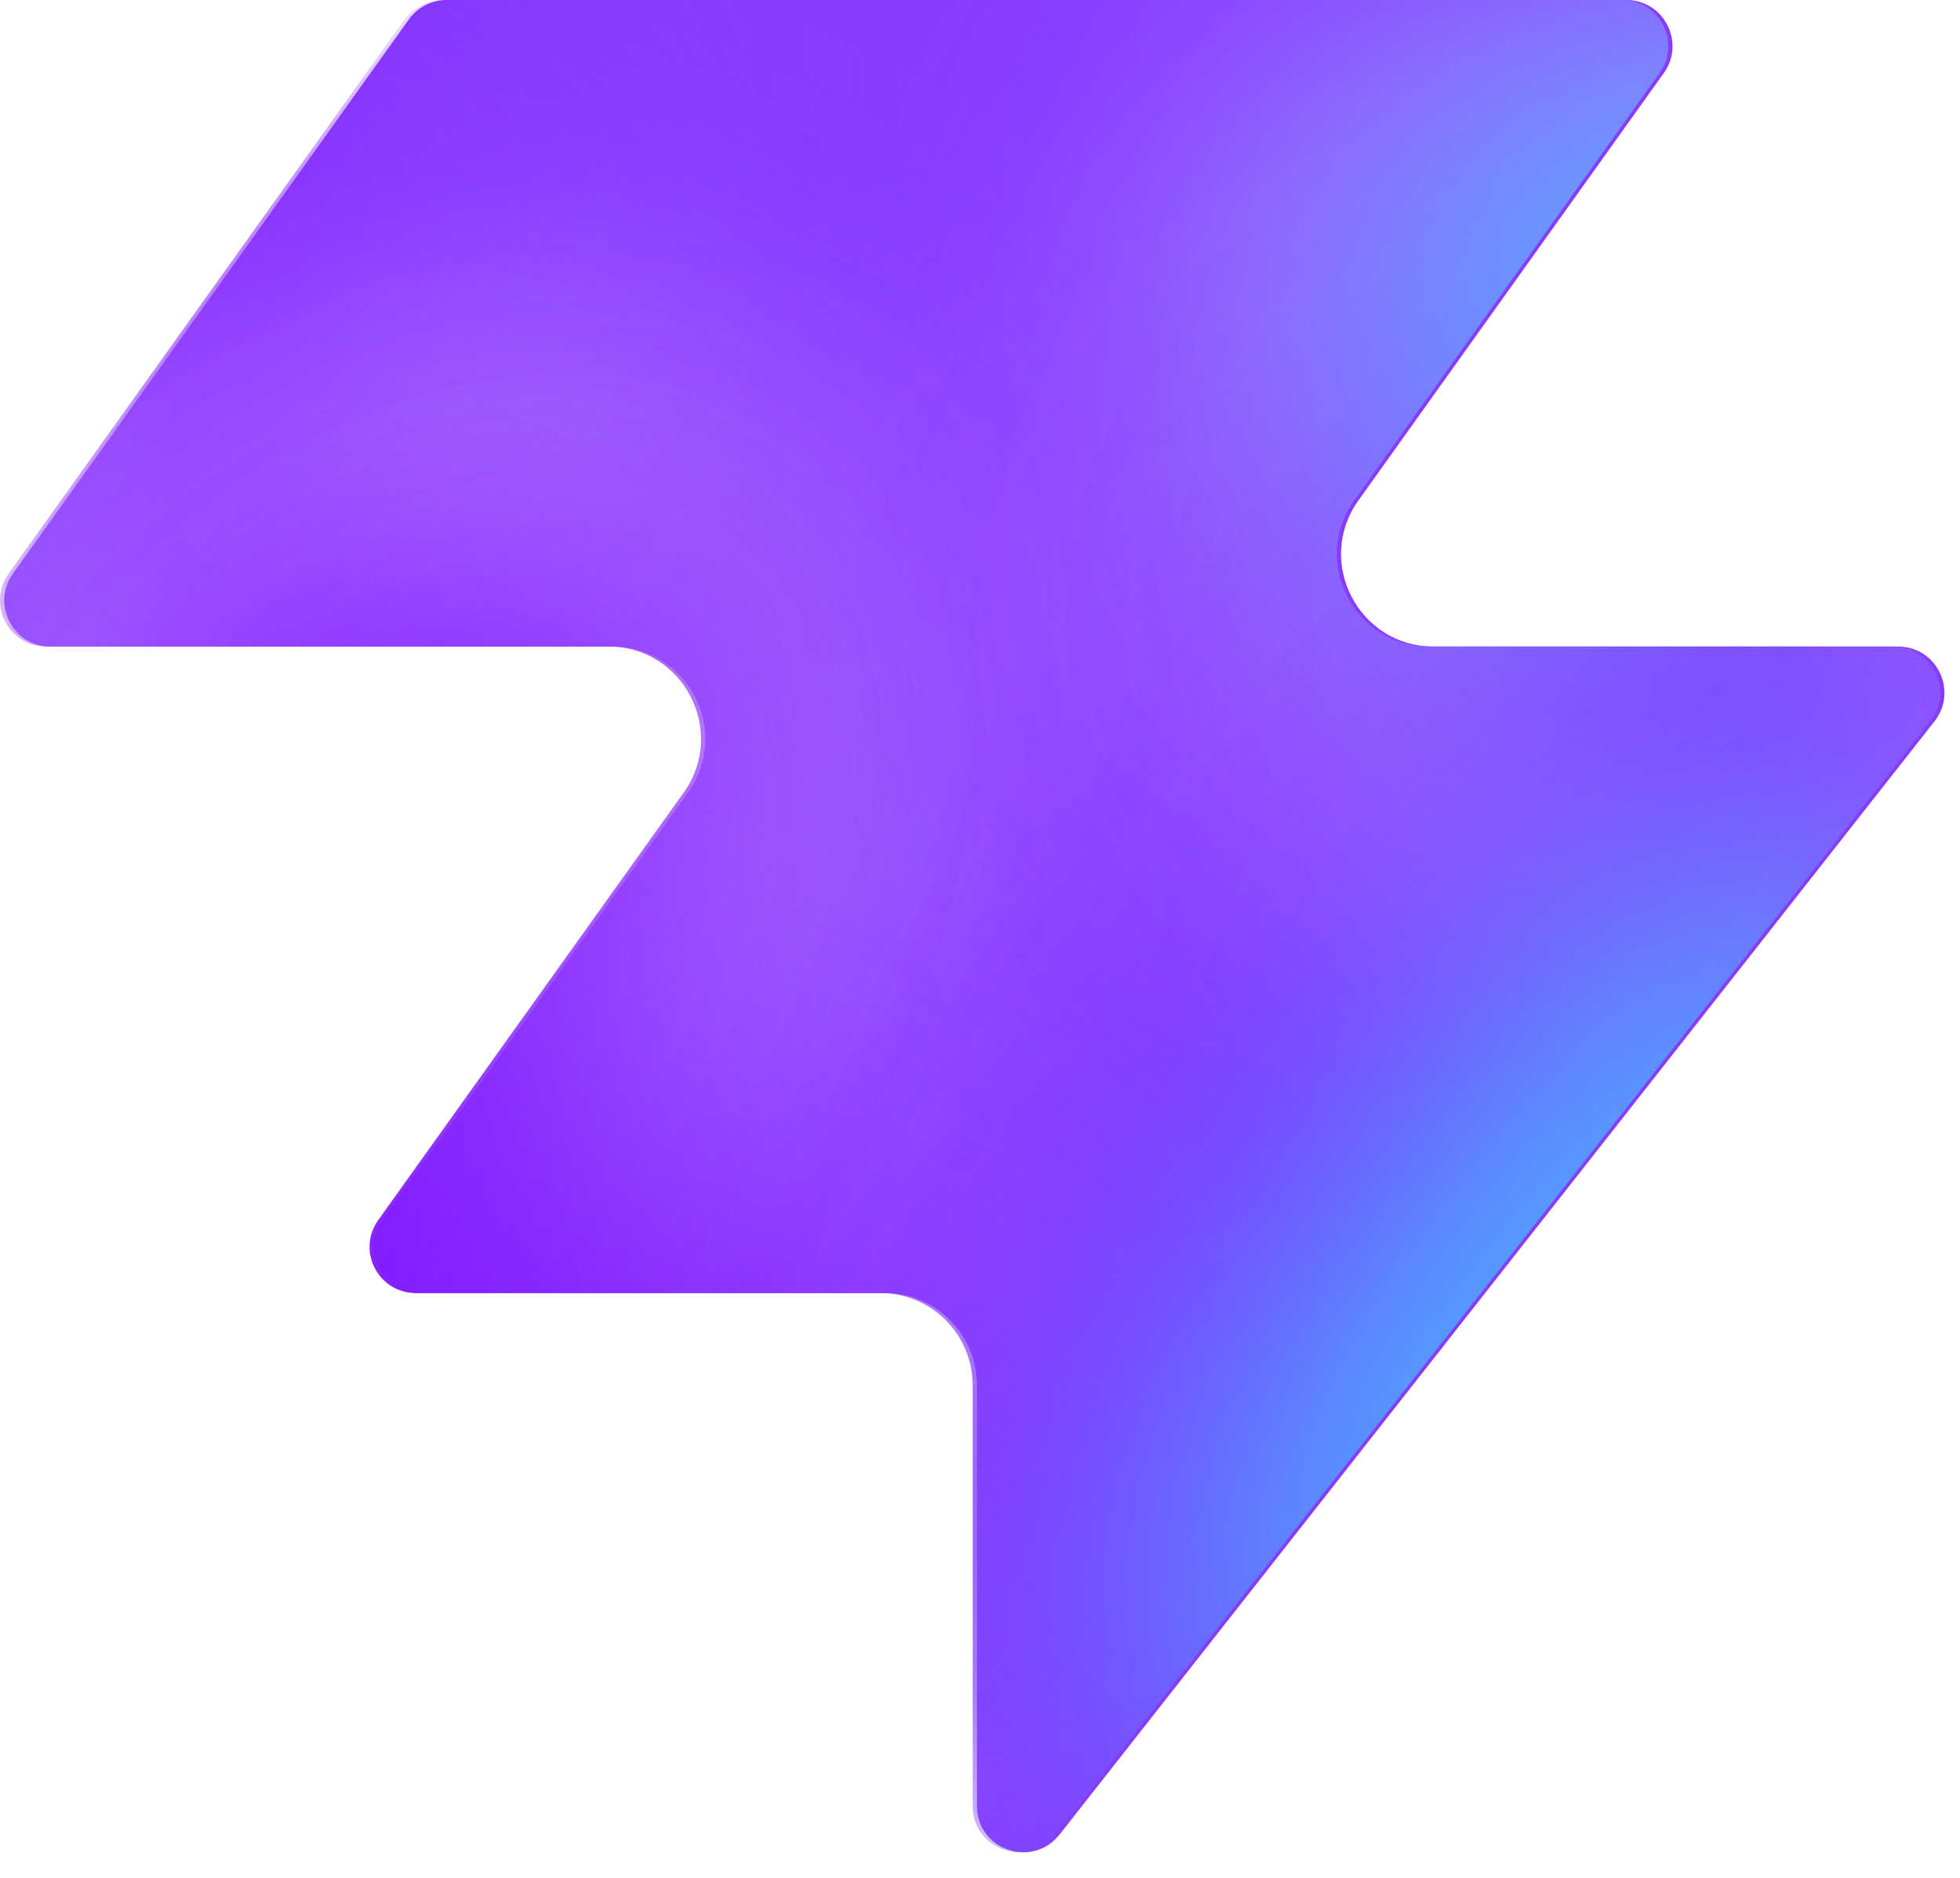
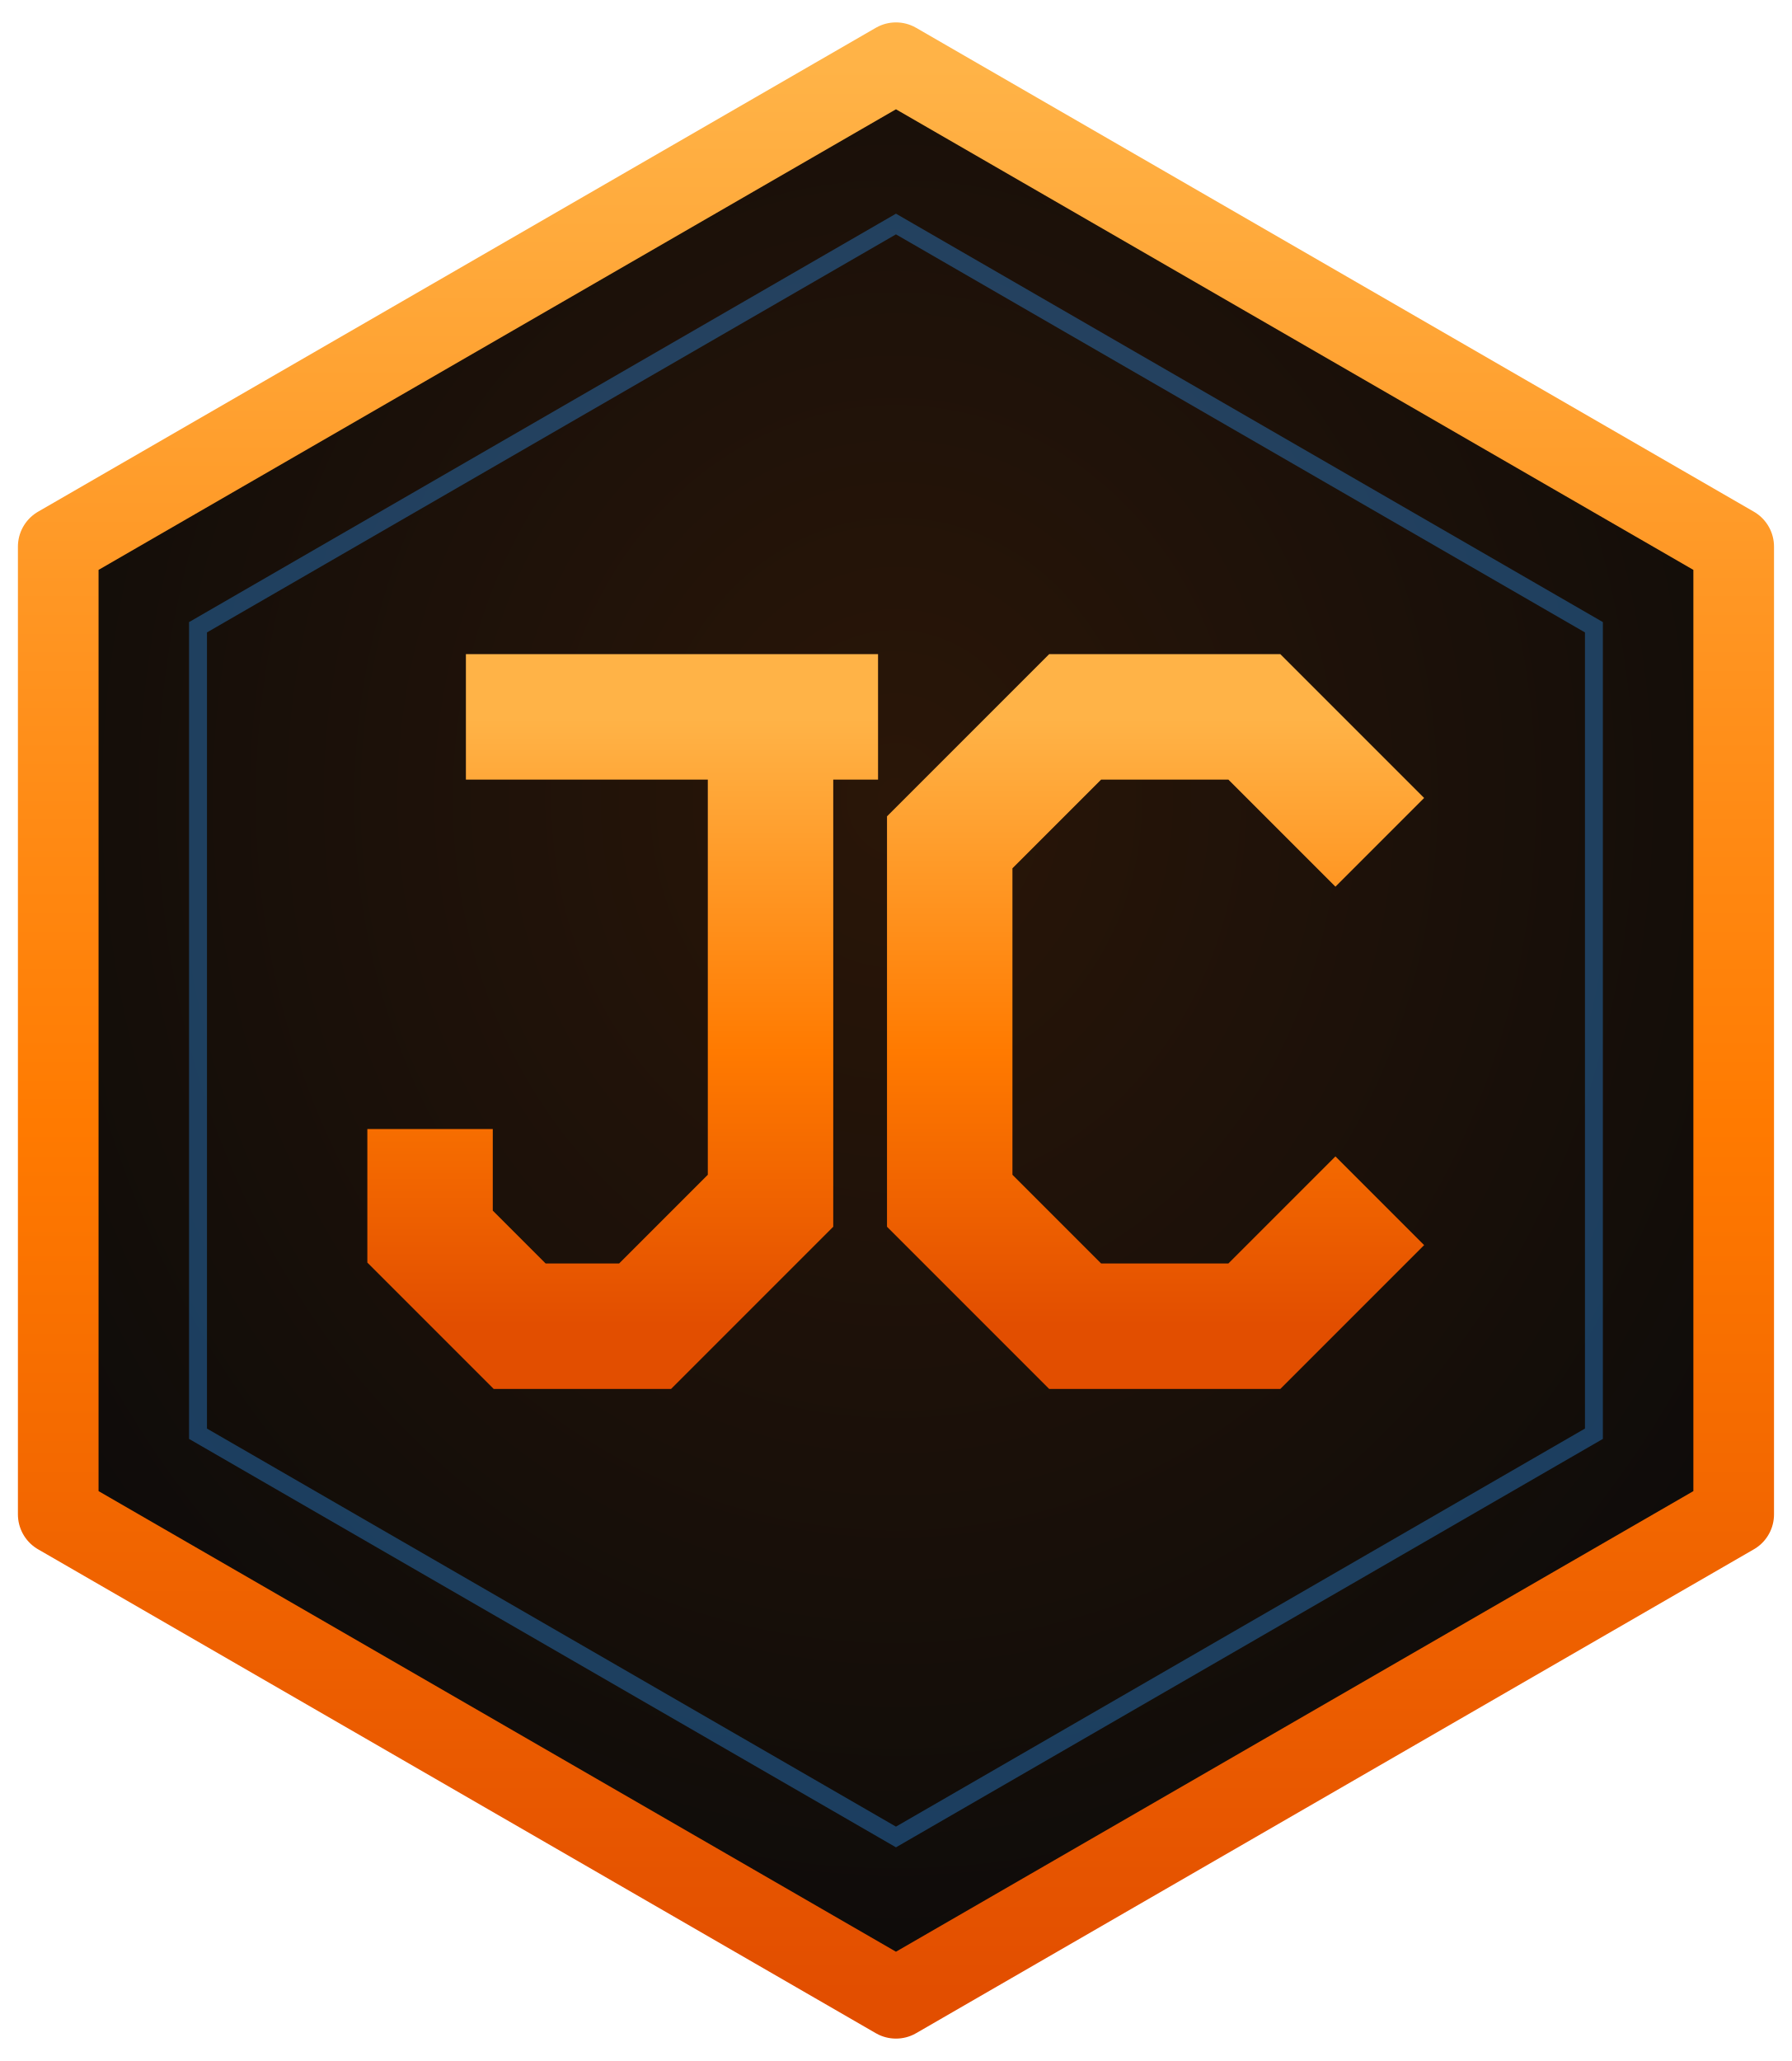
- <svg xmlns="http://www.w3.org/2000/svg" width="48" height="46" fill="none" viewBox="0 0 48 46">
-   <path fill="#863bff" d="M25.946 44.938c-.664.845-2.021.375-2.021-.698V33.937a2.26 2.26 0 0 0-2.262-2.262H10.287c-.92 0-1.456-1.04-.92-1.788l7.48-10.471c1.07-1.497 0-3.578-1.842-3.578H1.237c-.92 0-1.456-1.04-.92-1.788L10.013.474c.214-.297.556-.474.92-.474h28.894c.92 0 1.456 1.04.92 1.788l-7.48 10.471c-1.07 1.498 0 3.579 1.842 3.579h11.377c.943 0 1.473 1.088.89 1.83L25.947 44.94z" style="fill:#863bff;fill:color(display-p3 .525 .23 1);fill-opacity:1" />
-   <mask id="a" width="48" height="46" x="0" y="0" maskUnits="userSpaceOnUse" style="mask-type:alpha">
-     <path fill="#000" d="M25.842 44.938c-.664.844-2.021.375-2.021-.698V33.937a2.26 2.26 0 0 0-2.262-2.262H10.183c-.92 0-1.456-1.04-.92-1.788l7.48-10.471c1.07-1.498 0-3.579-1.842-3.579H1.133c-.92 0-1.456-1.04-.92-1.787L9.91.473c.214-.297.556-.474.92-.474h28.894c.92 0 1.456 1.04.92 1.788l-7.48 10.471c-1.07 1.498 0 3.578 1.842 3.578h11.377c.943 0 1.473 1.088.89 1.832L25.843 44.94z" style="fill:#000;fill-opacity:1" />
-   </mask>
-   <g mask="url(#a)">
-     <g filter="url(#b)">
-       <ellipse cx="5.508" cy="14.704" fill="#ede6ff" rx="5.508" ry="14.704" style="fill:#ede6ff;fill:color(display-p3 .927 .903 1);fill-opacity:1" transform="matrix(.00324 1 1 -.00324 -4.47 31.516)" />
-     </g>
-     <g filter="url(#c)">
-       <ellipse cx="10.399" cy="29.851" fill="#ede6ff" rx="10.399" ry="29.851" style="fill:#ede6ff;fill:color(display-p3 .927 .903 1);fill-opacity:1" transform="matrix(.00324 1 1 -.00324 -39.328 7.883)" />
-     </g>
-     <g filter="url(#d)">
-       <ellipse cx="5.508" cy="30.487" fill="#7e14ff" rx="5.508" ry="30.487" style="fill:#7e14ff;fill:color(display-p3 .492 .077 1);fill-opacity:1" transform="rotate(89.814 -25.913 -14.639)scale(1 -1)" />
-     </g>
-     <g filter="url(#e)">
-       <ellipse cx="5.508" cy="30.599" fill="#7e14ff" rx="5.508" ry="30.599" style="fill:#7e14ff;fill:color(display-p3 .492 .077 1);fill-opacity:1" transform="rotate(89.814 -32.644 -3.334)scale(1 -1)" />
-     </g>
-     <g filter="url(#f)">
-       <ellipse cx="5.508" cy="30.599" fill="#7e14ff" rx="5.508" ry="30.599" style="fill:#7e14ff;fill:color(display-p3 .492 .077 1);fill-opacity:1" transform="matrix(.00324 1 1 -.00324 -34.34 30.47)" />
-     </g>
-     <g filter="url(#g)">
-       <ellipse cx="14.072" cy="22.078" fill="#ede6ff" rx="14.072" ry="22.078" style="fill:#ede6ff;fill:color(display-p3 .927 .903 1);fill-opacity:1" transform="rotate(93.35 24.506 48.493)scale(-1 1)" />
-     </g>
-     <g filter="url(#h)">
-       <ellipse cx="3.47" cy="21.501" fill="#7e14ff" rx="3.47" ry="21.501" style="fill:#7e14ff;fill:color(display-p3 .492 .077 1);fill-opacity:1" transform="rotate(89.009 28.708 47.59)scale(-1 1)" />
-     </g>
-     <g filter="url(#i)">
-       <ellipse cx="3.47" cy="21.501" fill="#7e14ff" rx="3.47" ry="21.501" style="fill:#7e14ff;fill:color(display-p3 .492 .077 1);fill-opacity:1" transform="rotate(89.009 28.708 47.59)scale(-1 1)" />
-     </g>
-     <g filter="url(#j)">
-       <ellipse cx=".387" cy="8.972" fill="#7e14ff" rx="4.407" ry="29.108" style="fill:#7e14ff;fill:color(display-p3 .492 .077 1);fill-opacity:1" transform="rotate(39.51 .387 8.972)" />
-     </g>
-     <g filter="url(#k)">
-       <ellipse cx="47.523" cy="-6.092" fill="#7e14ff" rx="4.407" ry="29.108" style="fill:#7e14ff;fill:color(display-p3 .492 .077 1);fill-opacity:1" transform="rotate(37.892 47.523 -6.092)" />
-     </g>
-     <g filter="url(#l)">
-       <ellipse cx="41.412" cy="6.333" fill="#47bfff" rx="5.971" ry="9.665" style="fill:#47bfff;fill:color(display-p3 .28 .748 1);fill-opacity:1" transform="rotate(37.892 41.412 6.333)" />
-     </g>
-     <g filter="url(#m)">
-       <ellipse cx="-1.879" cy="38.332" fill="#7e14ff" rx="4.407" ry="29.108" style="fill:#7e14ff;fill:color(display-p3 .492 .077 1);fill-opacity:1" transform="rotate(37.892 -1.88 38.332)" />
-     </g>
-     <g filter="url(#n)">
-       <ellipse cx="-1.879" cy="38.332" fill="#7e14ff" rx="4.407" ry="29.108" style="fill:#7e14ff;fill:color(display-p3 .492 .077 1);fill-opacity:1" transform="rotate(37.892 -1.88 38.332)" />
-     </g>
-     <g filter="url(#o)">
-       <ellipse cx="35.651" cy="29.907" fill="#7e14ff" rx="4.407" ry="29.108" style="fill:#7e14ff;fill:color(display-p3 .492 .077 1);fill-opacity:1" transform="rotate(37.892 35.651 29.907)" />
-     </g>
-     <g filter="url(#p)">
-       <ellipse cx="38.418" cy="32.4" fill="#47bfff" rx="5.971" ry="15.297" style="fill:#47bfff;fill:color(display-p3 .28 .748 1);fill-opacity:1" transform="rotate(37.892 38.418 32.4)" />
-     </g>
+ <svg xmlns="http://www.w3.org/2000/svg" viewBox="0 0 200 230" width="200" height="230" role="img" aria-label="Južna Crewga">
+   <defs>
+     <linearGradient id="og" x1="0" y1="0" x2="0" y2="1">
+       <stop offset="0" stop-color="#ffb347" />
+       <stop offset=".55" stop-color="#ff7a00" />
+       <stop offset="1" stop-color="#e24e00" />
+     </linearGradient>
+     <radialGradient id="bg" cx=".5" cy=".38" r=".7">
+       <stop offset="0" stop-color="#2a1608" />
+       <stop offset="1" stop-color="#0a0a0a" />
+     </radialGradient>
+   </defs>
+   <polygon points="100.0,7.0 193.5,61.0 193.5,169.0 100.0,223.0 6.5,169.0 6.5,61.0" fill="url(#bg)" stroke="url(#og)" stroke-width="9" stroke-linejoin="round" />
+   <polygon points="100.0,25.0 177.9,70.0 177.9,160.0 100.0,205.0 22.1,160.0 22.1,70.0" fill="none" stroke="#2f9bff" stroke-opacity=".35" stroke-width="2" />
+   <g fill="none" stroke="url(#og)" stroke-width="14" stroke-linejoin="miter" stroke-linecap="butt">
+     <path d="M52 80 H98 M86 80 V134 L72 148 H58 L48 138 V126" />
+     <path d="M154 94 L140 80 H120 L106 94 V134 L120 148 H140 L154 134" />
  </g>
-   <defs>
-     <filter id="b" width="60.045" height="41.654" x="-19.77" y="16.149" color-interpolation-filters="sRGB" filterUnits="userSpaceOnUse">
-       <feFlood flood-opacity="0" result="BackgroundImageFix" />
-       <feBlend in="SourceGraphic" in2="BackgroundImageFix" result="shape" />
-       <feGaussianBlur result="effect1_foregroundBlur_2002_17158" stdDeviation="7.659" />
-     </filter>
-     <filter id="c" width="90.34" height="51.437" x="-54.613" y="-7.533" color-interpolation-filters="sRGB" filterUnits="userSpaceOnUse">
-       <feFlood flood-opacity="0" result="BackgroundImageFix" />
-       <feBlend in="SourceGraphic" in2="BackgroundImageFix" result="shape" />
-       <feGaussianBlur result="effect1_foregroundBlur_2002_17158" stdDeviation="7.659" />
-     </filter>
-     <filter id="d" width="79.355" height="29.4" x="-49.64" y="2.03" color-interpolation-filters="sRGB" filterUnits="userSpaceOnUse">
-       <feFlood flood-opacity="0" result="BackgroundImageFix" />
-       <feBlend in="SourceGraphic" in2="BackgroundImageFix" result="shape" />
-       <feGaussianBlur result="effect1_foregroundBlur_2002_17158" stdDeviation="4.596" />
-     </filter>
-     <filter id="e" width="79.579" height="29.4" x="-45.045" y="20.029" color-interpolation-filters="sRGB" filterUnits="userSpaceOnUse">
-       <feFlood flood-opacity="0" result="BackgroundImageFix" />
-       <feBlend in="SourceGraphic" in2="BackgroundImageFix" result="shape" />
-       <feGaussianBlur result="effect1_foregroundBlur_2002_17158" stdDeviation="4.596" />
-     </filter>
-     <filter id="f" width="79.579" height="29.4" x="-43.513" y="21.178" color-interpolation-filters="sRGB" filterUnits="userSpaceOnUse">
-       <feFlood flood-opacity="0" result="BackgroundImageFix" />
-       <feBlend in="SourceGraphic" in2="BackgroundImageFix" result="shape" />
-       <feGaussianBlur result="effect1_foregroundBlur_2002_17158" stdDeviation="4.596" />
-     </filter>
-     <filter id="g" width="74.749" height="58.852" x="15.756" y="-17.901" color-interpolation-filters="sRGB" filterUnits="userSpaceOnUse">
-       <feFlood flood-opacity="0" result="BackgroundImageFix" />
-       <feBlend in="SourceGraphic" in2="BackgroundImageFix" result="shape" />
-       <feGaussianBlur result="effect1_foregroundBlur_2002_17158" stdDeviation="7.659" />
-     </filter>
-     <filter id="h" width="61.377" height="25.362" x="23.548" y="2.284" color-interpolation-filters="sRGB" filterUnits="userSpaceOnUse">
-       <feFlood flood-opacity="0" result="BackgroundImageFix" />
-       <feBlend in="SourceGraphic" in2="BackgroundImageFix" result="shape" />
-       <feGaussianBlur result="effect1_foregroundBlur_2002_17158" stdDeviation="4.596" />
-     </filter>
-     <filter id="i" width="61.377" height="25.362" x="23.548" y="2.284" color-interpolation-filters="sRGB" filterUnits="userSpaceOnUse">
-       <feFlood flood-opacity="0" result="BackgroundImageFix" />
-       <feBlend in="SourceGraphic" in2="BackgroundImageFix" result="shape" />
-       <feGaussianBlur result="effect1_foregroundBlur_2002_17158" stdDeviation="4.596" />
-     </filter>
-     <filter id="j" width="56.045" height="63.649" x="-27.636" y="-22.853" color-interpolation-filters="sRGB" filterUnits="userSpaceOnUse">
-       <feFlood flood-opacity="0" result="BackgroundImageFix" />
-       <feBlend in="SourceGraphic" in2="BackgroundImageFix" result="shape" />
-       <feGaussianBlur result="effect1_foregroundBlur_2002_17158" stdDeviation="4.596" />
-     </filter>
-     <filter id="k" width="54.814" height="64.646" x="20.116" y="-38.415" color-interpolation-filters="sRGB" filterUnits="userSpaceOnUse">
-       <feFlood flood-opacity="0" result="BackgroundImageFix" />
-       <feBlend in="SourceGraphic" in2="BackgroundImageFix" result="shape" />
-       <feGaussianBlur result="effect1_foregroundBlur_2002_17158" stdDeviation="4.596" />
-     </filter>
-     <filter id="l" width="33.541" height="35.313" x="24.641" y="-11.323" color-interpolation-filters="sRGB" filterUnits="userSpaceOnUse">
-       <feFlood flood-opacity="0" result="BackgroundImageFix" />
-       <feBlend in="SourceGraphic" in2="BackgroundImageFix" result="shape" />
-       <feGaussianBlur result="effect1_foregroundBlur_2002_17158" stdDeviation="4.596" />
-     </filter>
-     <filter id="m" width="54.814" height="64.646" x="-29.286" y="6.009" color-interpolation-filters="sRGB" filterUnits="userSpaceOnUse">
-       <feFlood flood-opacity="0" result="BackgroundImageFix" />
-       <feBlend in="SourceGraphic" in2="BackgroundImageFix" result="shape" />
-       <feGaussianBlur result="effect1_foregroundBlur_2002_17158" stdDeviation="4.596" />
-     </filter>
-     <filter id="n" width="54.814" height="64.646" x="-29.286" y="6.009" color-interpolation-filters="sRGB" filterUnits="userSpaceOnUse">
-       <feFlood flood-opacity="0" result="BackgroundImageFix" />
-       <feBlend in="SourceGraphic" in2="BackgroundImageFix" result="shape" />
-       <feGaussianBlur result="effect1_foregroundBlur_2002_17158" stdDeviation="4.596" />
-     </filter>
-     <filter id="o" width="54.814" height="64.646" x="8.244" y="-2.416" color-interpolation-filters="sRGB" filterUnits="userSpaceOnUse">
-       <feFlood flood-opacity="0" result="BackgroundImageFix" />
-       <feBlend in="SourceGraphic" in2="BackgroundImageFix" result="shape" />
-       <feGaussianBlur result="effect1_foregroundBlur_2002_17158" stdDeviation="4.596" />
-     </filter>
-     <filter id="p" width="39.409" height="43.623" x="18.713" y="10.588" color-interpolation-filters="sRGB" filterUnits="userSpaceOnUse">
-       <feFlood flood-opacity="0" result="BackgroundImageFix" />
-       <feBlend in="SourceGraphic" in2="BackgroundImageFix" result="shape" />
-       <feGaussianBlur result="effect1_foregroundBlur_2002_17158" stdDeviation="4.596" />
-     </filter>
-   </defs>
</svg>
